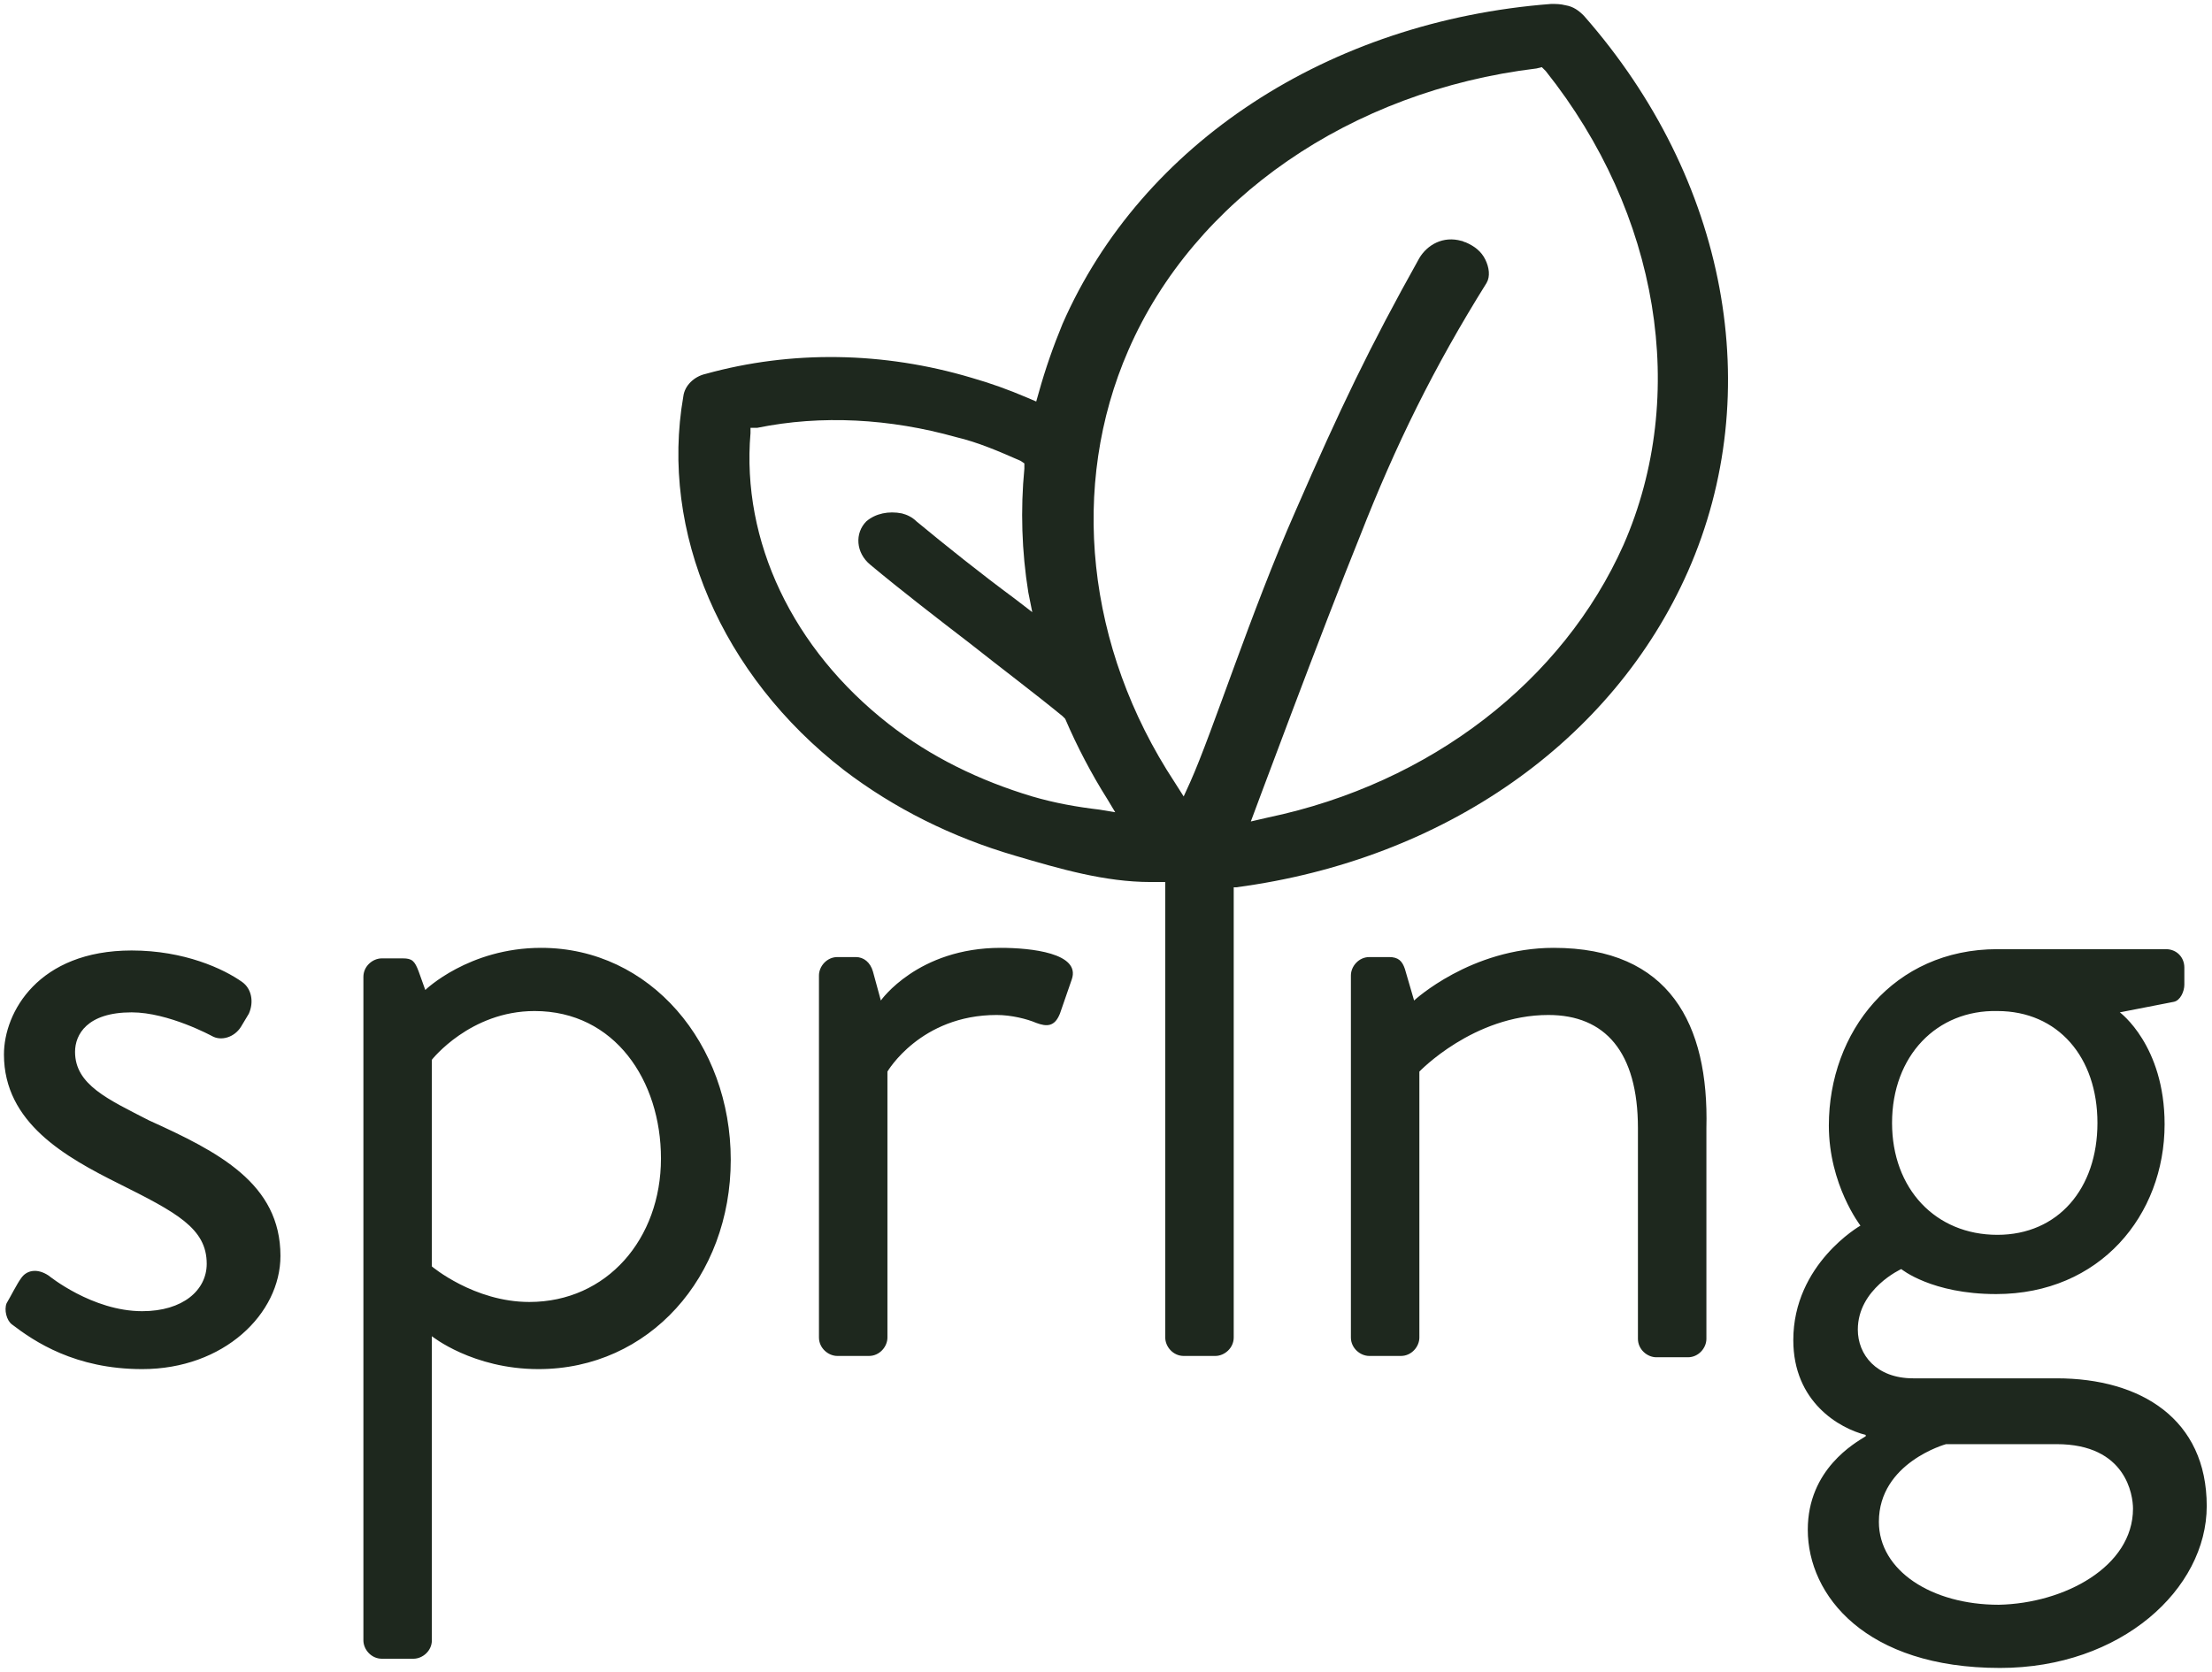
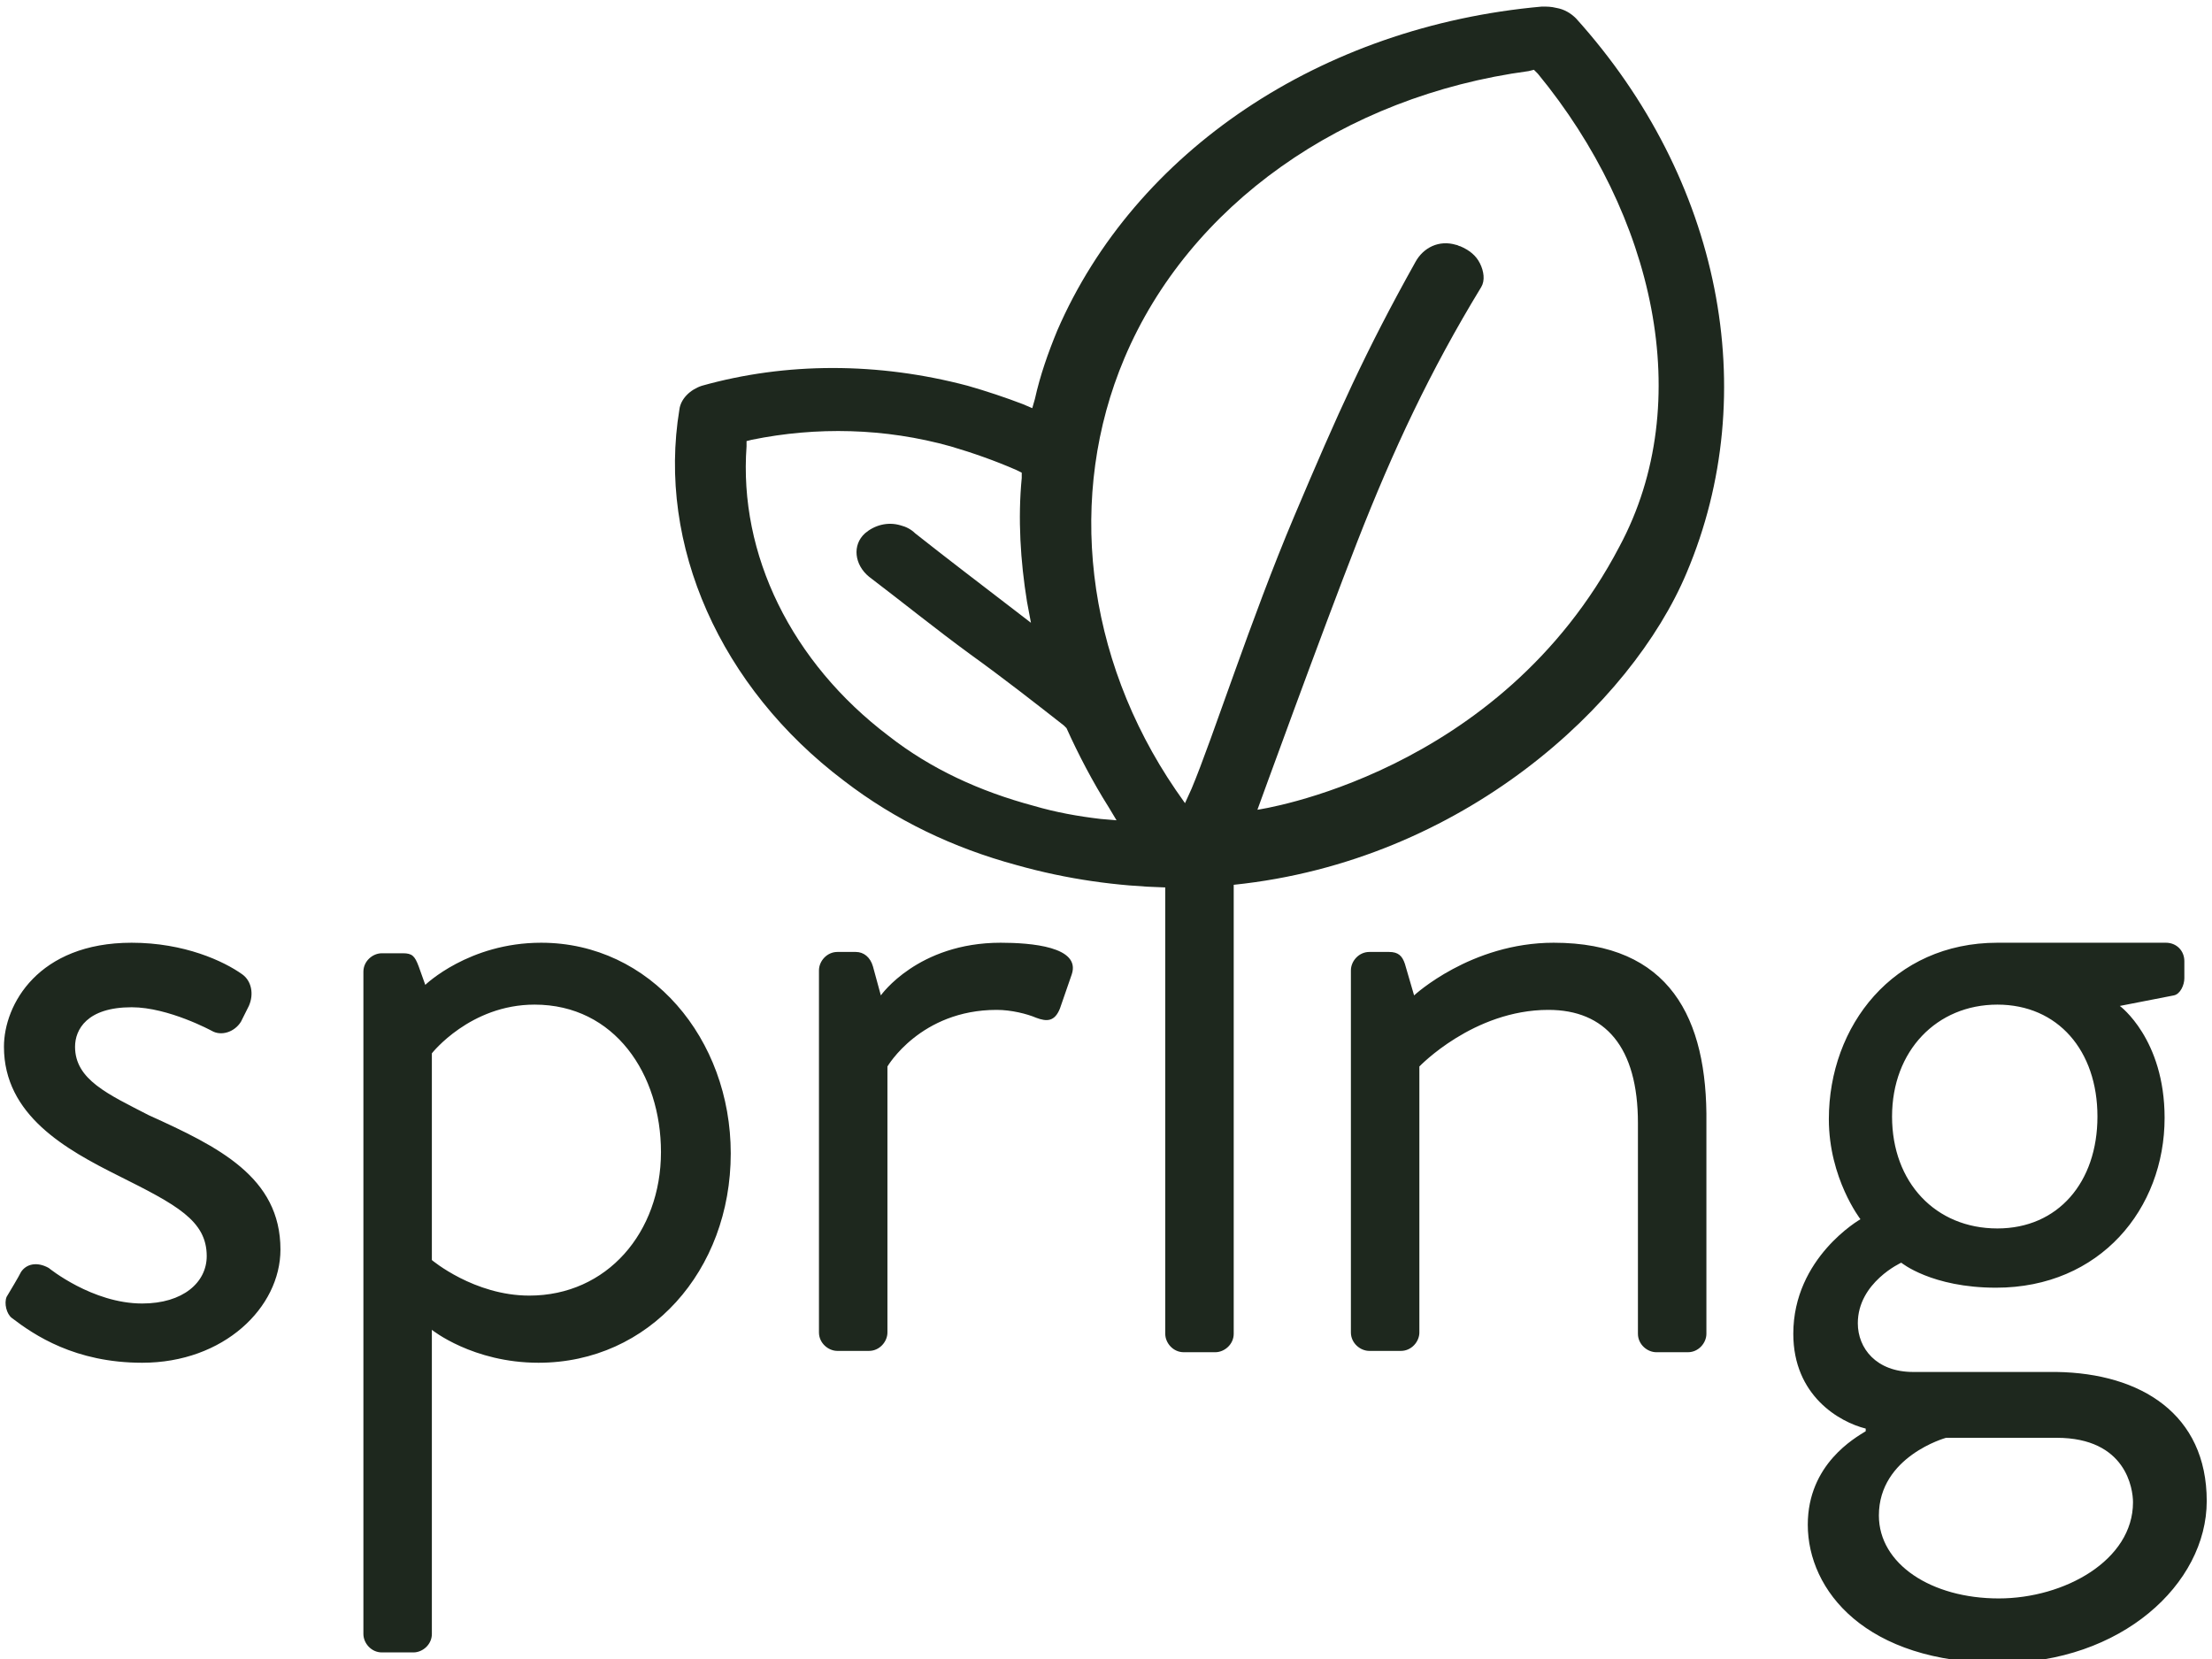
- <svg xmlns="http://www.w3.org/2000/svg" version="1.1" x="0px" y="0px" width="168px" height="127px" viewBox="0 0 168 127" enable-background="new 0 0 168 127" xml:space="preserve">
-   <path fill="#1E281E" d="M21.3,95.4c0,4.4-4.3,8.6-10.5,8.6c-5.1,0-8.2-2.1-9.9-3.4c-0.4-0.3-0.6-1.1-0.4-1.6  c0.3-0.5,0.8-1.5,1.1-1.9c0.4-0.6,1.2-0.8,2.1-0.2c0,0,3.3,2.7,7.1,2.7c3.1,0,4.9-1.6,4.9-3.6c0-2.7-2.3-3.9-6.7-6.1  c-4-2-8.7-4.6-8.7-9.8c0-3.2,2.6-7.9,9.7-7.9c4,0,7,1.4,8.4,2.4c0.7,0.5,0.9,1.5,0.5,2.4L18.3,78c-0.5,0.8-1.5,1.1-2.2,0.7  c0,0-3.3-1.8-6.1-1.8c-3.4,0-4.3,1.7-4.3,3c0,2.5,2.5,3.6,5.6,5.2C16.6,87.5,21.3,89.9,21.3,95.4z M55.5,88.1  c0,8.9-6.2,15.9-14.6,15.9c-5,0-8.1-2.5-8.1-2.5v23.1c0,0.8-0.7,1.4-1.4,1.4H29c-0.8,0-1.4-0.7-1.4-1.4V74.2c0-0.8,0.7-1.4,1.4-1.4  h1.6c0.7,0,0.9,0.2,1.2,1l0.5,1.4c0,0,3.3-3.2,8.8-3.2C49.4,72,55.5,79.3,55.5,88.1z M50.2,88c0-5.9-3.5-11.2-9.6-11.2  c-4.9,0-7.8,3.7-7.8,3.7v15.7c0,0,3.2,2.7,7.4,2.7C46.1,98.9,50.2,94.1,50.2,88z M76,72c-6.3,0-9.1,4-9.1,4l-0.6-2.2  c-0.2-0.7-0.7-1.1-1.3-1.1h-1.4c-0.8,0-1.4,0.7-1.4,1.4v27.5c0,0.8,0.7,1.4,1.4,1.4h2.4c0.8,0,1.4-0.7,1.4-1.4V81.4  c0,0,2.5-4.3,8.3-4.3c1.1,0,2.3,0.3,3,0.6c0.8,0.3,1.4,0.3,1.8-0.7l0.9-2.6C82.1,72.4,78.3,72,76,72z M118,72c-6.3,0-10.6,4-10.6,4  l-0.7-2.4c-0.2-0.6-0.5-0.9-1.2-0.9H104c-0.8,0-1.4,0.7-1.4,1.4v27.5c0,0.8,0.7,1.4,1.4,1.4h2.4c0.8,0,1.4-0.7,1.4-1.4V81.4  c0,0,4.1-4.3,9.8-4.3c4.3,0,6.8,2.8,6.8,8.6v16c0,0.8,0.7,1.4,1.4,1.4h2.4c0.8,0,1.4-0.7,1.4-1.4v-16C129.8,77.8,126.8,72,118,72z   M167.6,114.4c0,6.3-6.5,12.3-15.7,12.3c-10.2,0-14.6-5.5-14.6-10.5c0-4.6,3.6-6.6,4.4-7.1V109c-2-0.5-5.5-2.5-5.5-7.2  c0-5.8,5.1-8.7,5.1-8.7s-2.4-3.1-2.4-7.6c0-7.1,4.9-13.4,12.8-13.4h12.8c0.8,0,1.4,0.6,1.4,1.4v1.3c0,0.5-0.3,1.2-0.8,1.3l-4.1,0.8  c0,0,3.4,2.5,3.4,8.5c0,6.9-4.9,12.9-12.8,12.9c-4.9,0-7.2-1.9-7.2-1.9s-3.3,1.5-3.3,4.6c0,1.9,1.4,3.7,4.2,3.7h10.9  C162.6,104.7,167.6,107.8,167.6,114.4z M143.7,85.3c0,5,3.3,8.5,8,8.5c4.6,0,7.6-3.5,7.6-8.5s-3-8.5-7.6-8.5  C147.1,76.7,143.7,80.2,143.7,85.3z M162,114.6c0-1-0.5-4.9-5.8-4.9c-2.8,0-5.6,0-8.4,0c0,0-5.1,1.4-5.1,5.9c0,3.7,4,6.3,9.1,6.3  C156.8,121.8,162,119,162,114.6z M120.3,1.2c10.9,12.4,13.9,28.6,7.9,42.2c-5.7,12.9-18.5,21.9-34.3,24l-0.2,0v34.2  c0,0.8-0.7,1.4-1.4,1.4h-2.4c-0.8,0-1.4-0.7-1.4-1.4V67.2c0-0.1,0-0.1,0-0.2l-0.4,0l-0.7,0c-3.5,0-6.9-1-10.3-2  c-4.8-1.4-9.2-3.6-13-6.5c-9.3-7.2-14-18.1-12.2-28.4c0.1-0.8,0.8-1.5,1.7-1.7c6.5-1.8,13.5-1.7,20.2,0.3c1.4,0.4,2.8,0.9,4.2,1.5  l0.7,0.3l0.2-0.7c0.5-1.8,1.1-3.5,1.8-5.2c6-13.7,20.2-23,37.1-24.3c0.4,0,0.7,0,1.1,0.1C119.5,0.5,119.9,0.8,120.3,1.2z M84.7,61.7  l-0.6-1c-1.2-1.9-2.3-4-3.2-6.1l-0.1-0.1l-0.1-0.1c-2.2-1.8-4.6-3.6-7-5.5c-2.6-2-5.2-4-7.6-6c-1.1-0.9-1.2-2.4-0.3-3.3  c0.7-0.6,1.7-0.8,2.7-0.6c0.4,0.1,0.8,0.3,1.1,0.6c2.3,1.9,4.8,3.9,7.5,5.9l1.3,1L78.1,45c-0.5-3.1-0.6-6.3-0.3-9.4l0-0.4L77.5,35  c-1.6-0.7-3.2-1.4-4.9-1.8c-5-1.4-10.2-1.7-15.1-0.7L57,32.5l0,0.4c-0.7,8.2,3.2,16.4,10.5,22.1c3.2,2.5,6.9,4.3,10.9,5.5  c1.7,0.5,3.4,0.8,5.1,1L84.7,61.7z M117.4,5.4l-0.3-0.3l-0.4,0.1c-14.1,1.7-26,9.9-31,21.4c-4.5,10.3-3.2,22.6,3.5,32.8l0.7,1.1  l0.5-1.1c1.7-3.8,4.6-12.9,8-20.6c3.4-7.8,5.6-12.4,9.4-19.2c0.6-1,1.8-1.7,3.2-1.3c0.1,0,0.2,0.1,0.3,0.1c0.7,0.3,1.2,0.7,1.5,1.3  c0.3,0.6,0.4,1.3,0.1,1.8c-4,6.4-6.9,12.3-9.6,19.2c-2.8,6.9-8.3,21.7-8.3,21.7l1.3-0.3c12.4-2.6,22.4-10.4,27-20.7  C128.3,30,126,16.2,117.4,5.4z" />
+ <svg xmlns="http://www.w3.org/2000/svg" version="1.1" x="0px" y="0px" width="168px" height="126px" viewBox="0 0 168 126" enable-background="new 0 0 168 126" xml:space="preserve">
+   <path fill="#1E281E" d="M21.3,94.9c0,4.4-4.3,8.6-10.5,8.6c-5.1,0-8.2-2.1-9.9-3.4c-0.4-0.3-0.6-1.1-0.4-1.6C0.8,98,1.4,97,1.6,96.6  C2,96,2.8,95.8,3.7,96.3c0,0,3.3,2.7,7.1,2.7c3.1,0,4.9-1.6,4.9-3.6c0-2.7-2.3-3.9-6.7-6.1c-4-2-8.7-4.6-8.7-9.8  c0-3.2,2.6-7.9,9.7-7.9c4,0,7,1.4,8.4,2.4c0.7,0.5,0.9,1.5,0.5,2.4l-0.6,1.2c-0.5,0.8-1.5,1.1-2.2,0.7c0,0-3.3-1.8-6.1-1.8  c-3.4,0-4.3,1.7-4.3,3c0,2.5,2.5,3.6,5.6,5.2C16.6,87.1,21.3,89.4,21.3,94.9z M55.5,87.6c0,8.9-6.2,15.9-14.6,15.9  c-5,0-8.1-2.5-8.1-2.5v23.1c0,0.8-0.7,1.4-1.4,1.4H29c-0.8,0-1.4-0.7-1.4-1.4V73.8c0-0.8,0.7-1.4,1.4-1.4h1.6c0.7,0,0.9,0.2,1.2,1  l0.5,1.4c0,0,3.3-3.2,8.8-3.2C49.4,71.6,55.5,78.9,55.5,87.6z M50.2,87.5c0-5.9-3.5-11.2-9.6-11.2c-4.9,0-7.8,3.7-7.8,3.7v15.7  c0,0,3.2,2.7,7.4,2.7C46.1,98.4,50.2,93.6,50.2,87.5z M76,71.6c-6.3,0-9.1,4-9.1,4l-0.6-2.2c-0.2-0.7-0.7-1.1-1.3-1.1h-1.4  c-0.8,0-1.4,0.7-1.4,1.4v27.5c0,0.8,0.7,1.4,1.4,1.4h2.4c0.8,0,1.4-0.7,1.4-1.4V81c0,0,2.5-4.3,8.3-4.3c1.1,0,2.3,0.3,3,0.6  c0.8,0.3,1.4,0.3,1.8-0.7l0.9-2.6C82.1,71.9,78.3,71.6,76,71.6z M118,71.6c-6.3,0-10.6,4-10.6,4l-0.7-2.4c-0.2-0.6-0.5-0.9-1.2-0.9  H104c-0.8,0-1.4,0.7-1.4,1.4v27.5c0,0.8,0.7,1.4,1.4,1.4h2.4c0.8,0,1.4-0.7,1.4-1.4V81c0,0,4.1-4.3,9.8-4.3c4.3,0,6.8,2.8,6.8,8.6  v16c0,0.8,0.7,1.4,1.4,1.4h2.4c0.8,0,1.4-0.7,1.4-1.4v-16C129.7,77.3,126.8,71.6,118,71.6z M167.6,114c0,6.3-6.5,12.3-15.7,12.3  c-10.2,0-14.6-5.5-14.6-10.5c0-4.6,3.6-6.6,4.4-7.1v-0.2c-2-0.5-5.5-2.5-5.5-7.2c0-5.8,5.1-8.7,5.1-8.7s-2.4-3.1-2.4-7.6  c0-7.1,4.9-13.4,12.8-13.4h12.8c0.8,0,1.4,0.6,1.4,1.4v1.3c0,0.5-0.3,1.2-0.8,1.3l-4.1,0.8c0,0,3.4,2.5,3.4,8.5  c0,6.9-4.9,12.9-12.8,12.9c-4.9,0-7.2-1.9-7.2-1.9s-3.3,1.5-3.3,4.6c0,1.9,1.4,3.7,4.2,3.7h10.9C162.6,104.3,167.6,107.4,167.6,114z   M143.7,84.8c0,5,3.3,8.5,8,8.5c4.6,0,7.6-3.5,7.6-8.5s-3-8.5-7.6-8.5C147.1,76.3,143.7,79.8,143.7,84.8z M162,114.1  c0-1-0.5-4.9-5.8-4.9c-2.8,0-5.6,0-8.4,0c0,0-5.1,1.4-5.1,5.9c0,3.7,4,6.3,9.1,6.3C156.8,121.4,162,118.5,162,114.1z M119.7,1.4  c11,12.2,14.2,28.4,8.4,42.1c-4.2,10-17,21.9-34.4,23.7v34.1c0,0.8-0.7,1.4-1.4,1.4h-2.4c-0.8,0-1.4-0.7-1.4-1.4V67.4  c-3.6-0.1-7.4-0.6-11.3-1.7c-4.8-1.3-9.2-3.4-13.1-6.4c-9.4-7.1-14.2-17.9-12.5-28.2c0.1-0.8,0.8-1.5,1.7-1.8  c6.4-1.8,13.4-1.8,20.2,0c1.4,0.4,2.9,0.9,4.2,1.4l0.7,0.3l0.2-0.7c0.4-1.8,1-3.5,1.7-5.2C86.2,11.5,100.3,2,117.1,0.5  c0.4,0,0.7,0,1.1,0.1C118.8,0.7,119.3,1,119.7,1.4z M84.8,62.3l-0.6-1c-1.2-1.9-2.3-4-3.2-6l-0.1-0.1l-0.1-0.1  c-2.3-1.8-4.6-3.6-7.1-5.4c-2.6-1.9-5.2-4-7.7-5.9c-1.1-0.9-1.3-2.4-0.3-3.3c0.7-0.6,1.7-0.9,2.7-0.6c0.4,0.1,0.8,0.3,1.1,0.6  c2.4,1.9,4.9,3.8,7.5,5.8l1.3,1L78,45.7c-0.5-3.1-0.7-6.3-0.4-9.4l0-0.4l-0.4-0.2c-1.6-0.7-3.3-1.3-5-1.8c-5-1.4-10.2-1.5-15.1-0.5  l-0.4,0.1l0,0.4c-0.6,8.2,3.4,16.4,10.8,22c3.2,2.5,6.9,4.2,11,5.3c1.7,0.5,3.4,0.8,5.1,1L84.8,62.3z M116.8,5.6l-0.3-0.3l-0.4,0.1  c-14.1,1.9-25.8,10.2-30.7,21.8c-4.4,10.4-3,22.7,3.9,32.8L90,61l0.5-1.1c1.6-3.8,4.5-12.9,7.8-20.7c3.3-7.8,5.4-12.5,9.2-19.3  c0.6-1.1,1.8-1.7,3.1-1.3c0.1,0,0.2,0.1,0.3,0.1c0.7,0.3,1.2,0.7,1.5,1.3c0.3,0.6,0.4,1.3,0.1,1.8c-3.9,6.4-6.7,12.4-9.4,19.3  c-2.7,6.9-7.6,20.4-7.6,20.4s18.4-2.6,27.5-20C128.9,30.5,125.6,16.3,116.8,5.6z" />
</svg>
